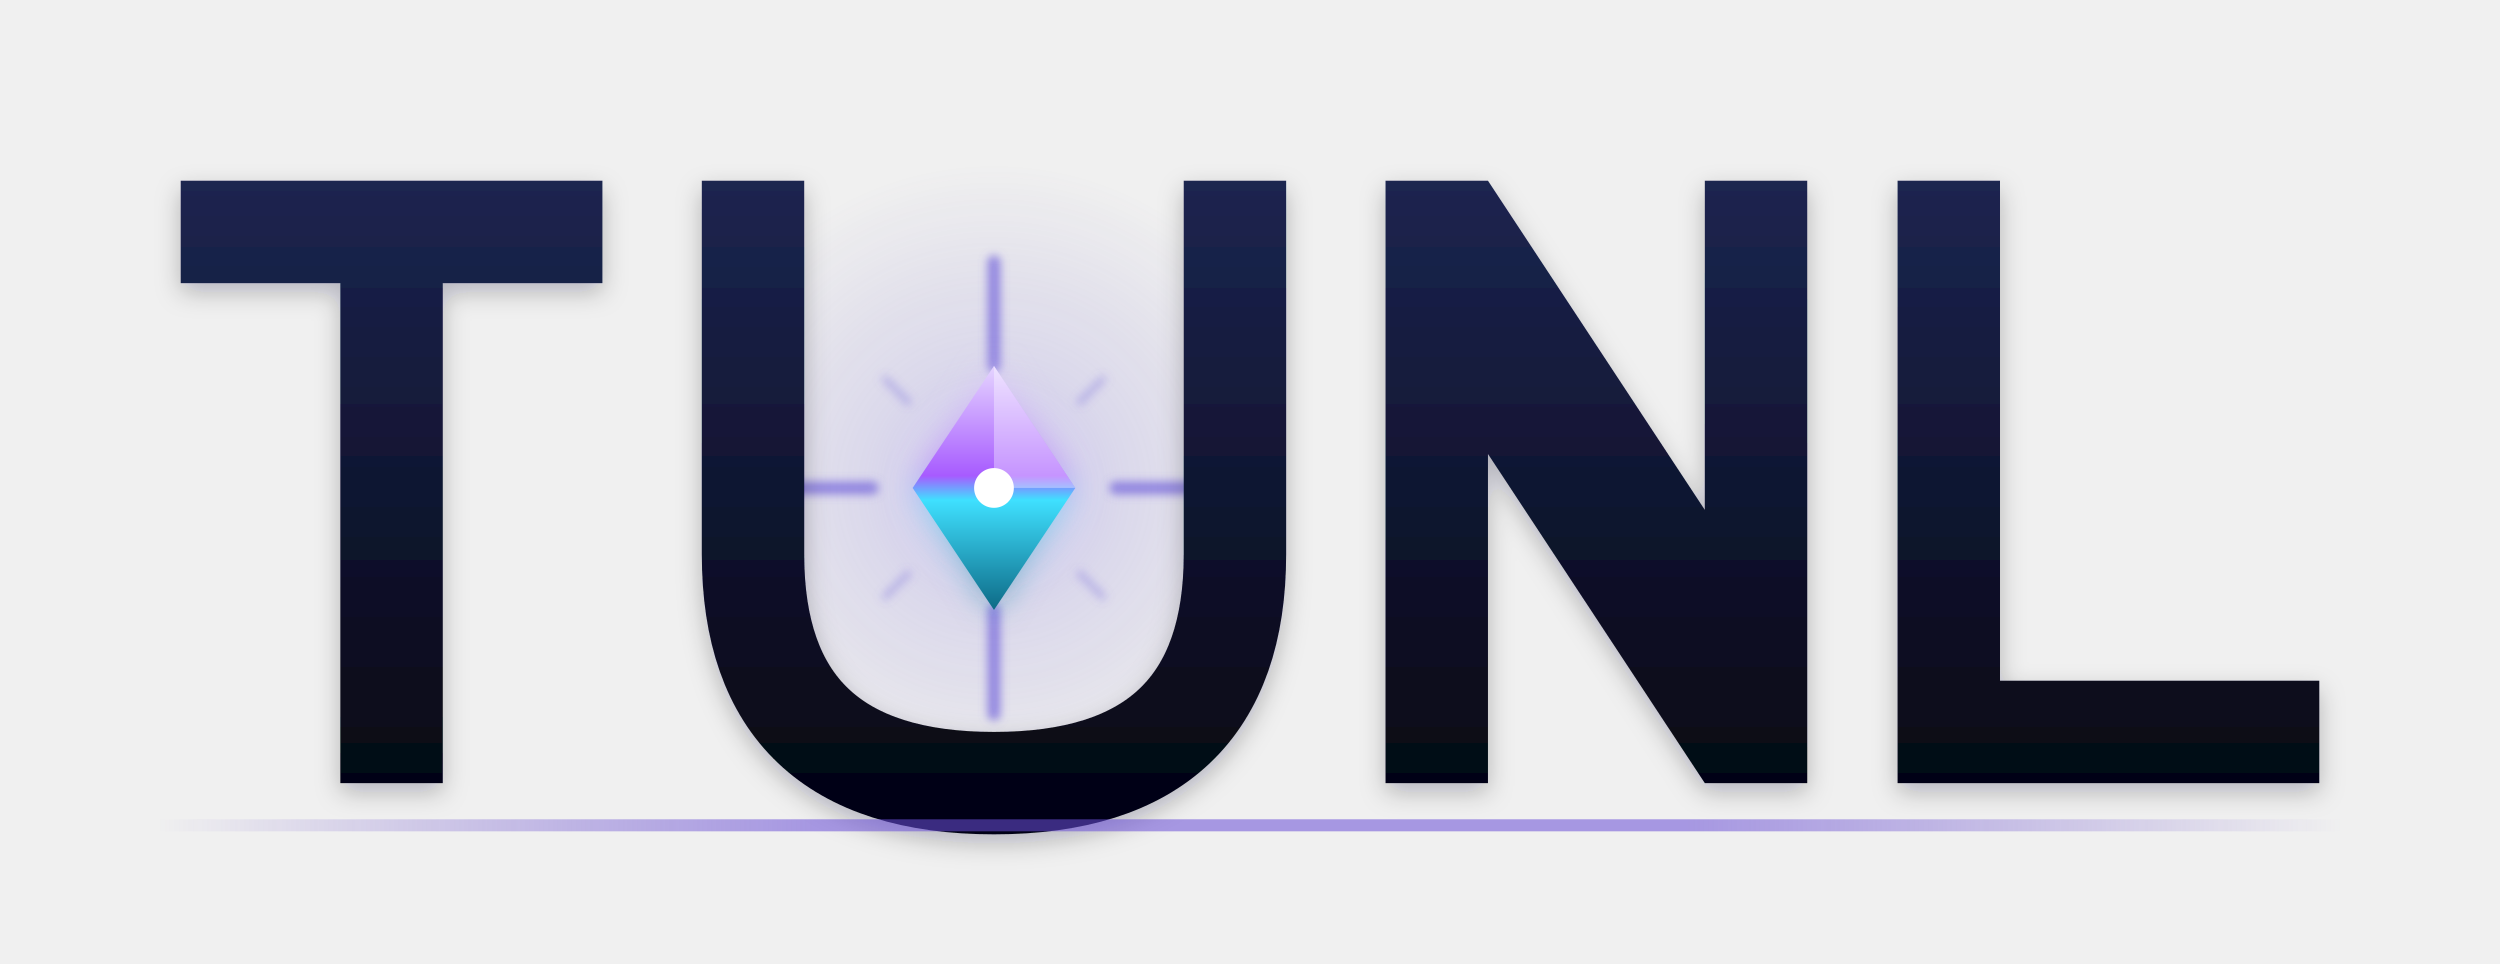
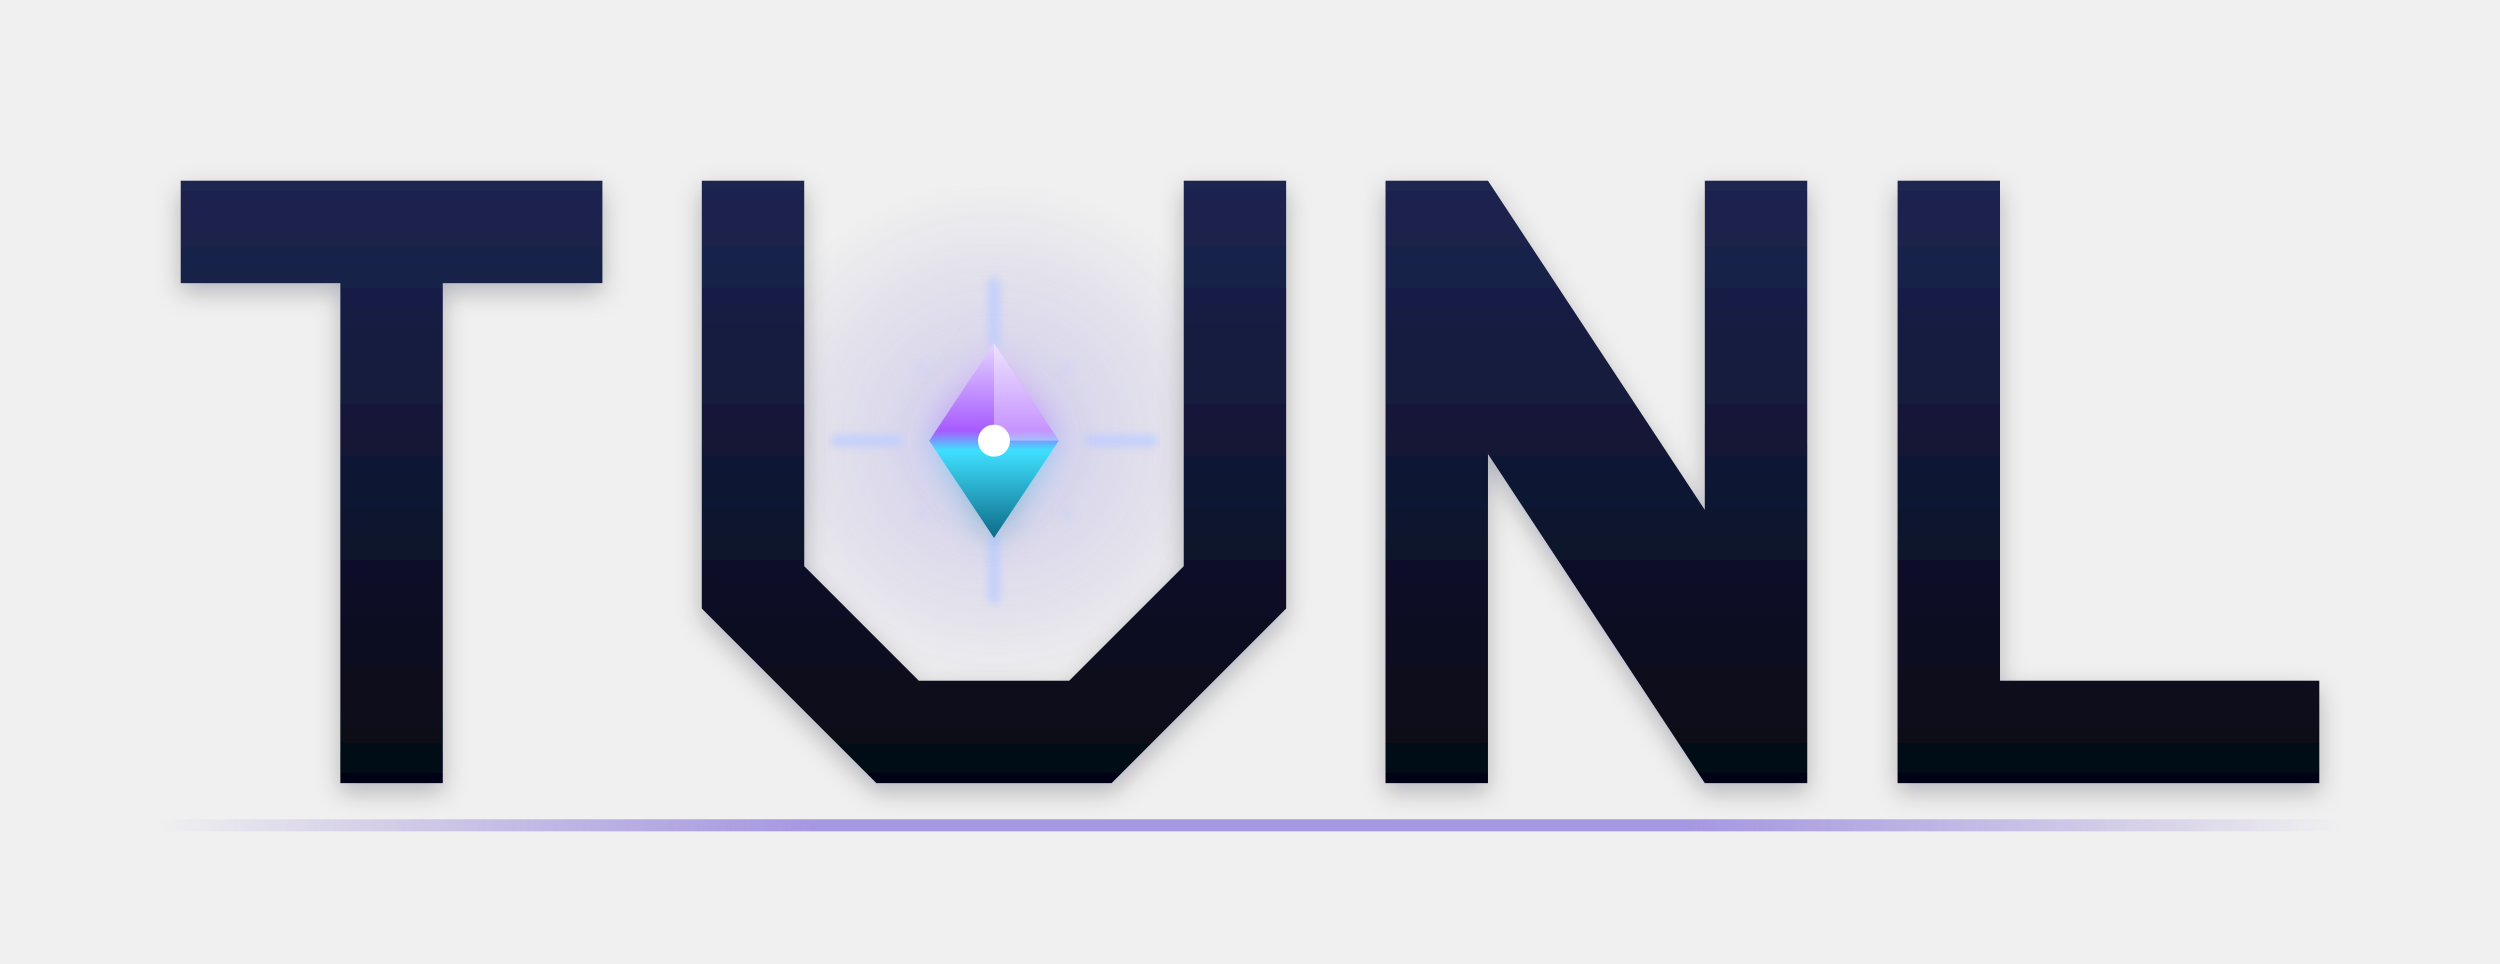
<svg xmlns="http://www.w3.org/2000/svg" width="830" height="320" viewBox="0 0 830 320">
  <defs>
    <linearGradient id="purpleGrd" x1="0" y1="0" x2="1" y2="0">
      <stop offset="0%" stop-color="#7a3ce0" />
      <stop offset="50%" stop-color="#a75bff" />
      <stop offset="100%" stop-color="#7a3ce0" />
    </linearGradient>
    <linearGradient id="cyanGrd" x1="0" y1="0" x2="1" y2="0">
      <stop offset="0%" stop-color="#1aa8d6" />
      <stop offset="50%" stop-color="#3fe0ff" />
      <stop offset="100%" stop-color="#1aa8d6" />
    </linearGradient>
    <linearGradient id="letterGrd" x1="0" y1="0" x2="0" y2="1">
+       <stop offset="0%" stop-color="#1c2550" />
+       <stop offset="100%" stop-color="#050614" />
+     </linearGradient>
+     <linearGradient id="uGrd" gradientUnits="userSpaceOnUse" x1="0" y1="0" x2="0" y2="200">
      <stop offset="0%" stop-color="#1c2550" />
      <stop offset="100%" stop-color="#050614" />
    </linearGradient>
    <radialGradient id="gemAura" cx="50%" cy="50%" r="50%">
      <stop offset="0%" stop-color="#8a6bff" stop-opacity="0.30" />
      <stop offset="40%" stop-color="#5a4ad0" stop-opacity="0.14" />
      <stop offset="100%" stop-color="#4030a0" stop-opacity="0" />
    </radialGradient>
    <linearGradient id="gemGrd" x1="0" y1="0" x2="0" y2="1">
      <stop offset="0%" stop-color="#e5d4ff" />
      <stop offset="45%" stop-color="#a75bff" />
      <stop offset="55%" stop-color="#3fe0ff" />
      <stop offset="100%" stop-color="#0d6a86" />
    </linearGradient>
    <linearGradient id="ulGrd" x1="0" y1="0" x2="1" y2="0">
      <stop offset="0%" stop-color="#5030c0" stop-opacity="0" />
      <stop offset="30%" stop-color="#6a4fd6" stop-opacity="0.55" />
      <stop offset="70%" stop-color="#6a4fd6" stop-opacity="0.55" />
      <stop offset="100%" stop-color="#5030c0" stop-opacity="0" />
    </linearGradient>
    <filter id="gemGlow" x="-150%" y="-150%" width="400%" height="400%">
      <feGaussianBlur stdDeviation="5" />
    </filter>
    <filter id="sparkGlow" x="-150%" y="-150%" width="400%" height="400%">
      <feGaussianBlur stdDeviation="1.4" />
    </filter>
    <filter id="letterGlow" x="-60%" y="-60%" width="220%" height="220%">
      <feDropShadow dx="0" dy="3" stdDeviation="4" flood-color="#0a0f2a" flood-opacity="0.25" />
    </filter>
-     <clipPath id="uclip">
-       <path d="M 190 -4 L 190 124 Q 190 200 270 200 Q 350 200 350 124 L 350 -4 L 350 -44 L 190 -44 Z" />
-     </clipPath>
  </defs>
  <g transform="translate(60,60)">
    <g filter="url(#letterGlow)">
      <path d="M0,0 H140 V34 H87 V200 H53 V34 H0 Z" fill="url(#letterGrd)" />
      <path d="M400,0 L434,0 L540,160.9 L540,200 L506,200 L400,39.1 Z M400,0 L434,0 L434,200 L400,200 Z M506,0 L540,0 L540,200 L506,200 Z" fill="url(#letterGrd)" />
      <path d="M570,0 H604 V166 H710 V200 H570 Z" fill="url(#letterGrd)" />
    </g>
-     <g clip-path="url(#uclip)">
-       <circle cx="270" cy="102" r="108" fill="url(#gemAura)" />
-       <g transform="translate(270,102)" filter="url(#sparkGlow)">
-         <path d="M 0,-40.5 L 0,-75 M 40.5,0 L 75,0 M 0,40.5 L 0,75 M -40.5,0 L -75,0" fill="none" stroke="#7a6cdc" stroke-width="4.4" stroke-linecap="round" opacity="0.75" />
-         <path d="M 28.6,-28.6 L 36,-36 M 28.6,28.6 L 36,36 M -28.6,28.6 L -36,36 M -28.6,-28.6 L -36,-36" fill="none" stroke="#7a6cdc" stroke-width="2.6" stroke-linecap="round" opacity="0.35" />
+     <g>
+       <circle cx="270" cy="86.3" r="86" fill="url(#gemAura)" />
+       <g transform="translate(270,86.3)" filter="url(#sparkGlow)">
+         <path d="M 0,-32.3 L 0,-52.3 M 32.3,0 L 52.3,0 M 0,32.3 L 0,52.3 M -32.3,0 L -52.3,0" fill="none" stroke="#becdff" stroke-width="3.9" stroke-linecap="round" opacity="0.85" />
+         <path d="M 22.8,-22.8 L 25.2,-25.2 M 22.8,22.8 L 25.2,25.2 M -22.8,22.8 L -25.2,25.2 M -22.8,-22.8 L -25.2,-25.2" fill="none" stroke="#becdff" stroke-width="2.2" stroke-linecap="round" opacity="0.40" />
      </g>
-       <g transform="translate(270,102)">
-         <path d="M 0,-40.5 L 27,0 L 0,40.5 L -27,0 Z" fill="url(#gemGrd)" opacity="0.5" filter="url(#gemGlow)" />
-         <path d="M 0,-40.5 L 27,0 L 0,40.5 L -27,0 Z" fill="url(#gemGrd)" />
-         <path d="M 0,-40.5 L 27,0 L 0,0 Z" fill="#ffffff" opacity="0.35" />
-         <circle cx="0" cy="0" r="6.6" fill="#ffffff" />
+       <g transform="translate(270,86.3)">
+         <path d="M 0,-32.3 L 21.5,0 L 0,32.3 L -21.5,0 Z" fill="url(#gemGrd)" opacity="0.5" filter="url(#gemGlow)" />
+         <path d="M 0,-32.3 L 21.5,0 L 0,32.3 L -21.5,0 Z" fill="url(#gemGrd)" />
+         <path d="M 0,-32.3 L 21.5,0 L 0,0 Z" fill="#ffffff" opacity="0.35" />
+         <circle cx="0" cy="0" r="5.3" fill="#ffffff" />
      </g>
    </g>
-     <path d="M 190 0 L 190 124 Q 190 200 270 200 Q 350 200 350 124 L 350 0" fill="none" stroke="url(#letterGrd)" stroke-width="34" stroke-linecap="butt" stroke-linejoin="round" filter="url(#letterGlow)" />
+     <path d="M 190 0 L 190 135 L 238 183 L 302 183 L 350 135 L 350 0" fill="none" stroke="url(#uGrd)" stroke-width="34" stroke-linecap="butt" stroke-linejoin="miter" filter="url(#letterGlow)" />
    <rect x="-10" y="212" width="730" height="4" fill="url(#ulGrd)" />
  </g>
</svg>
